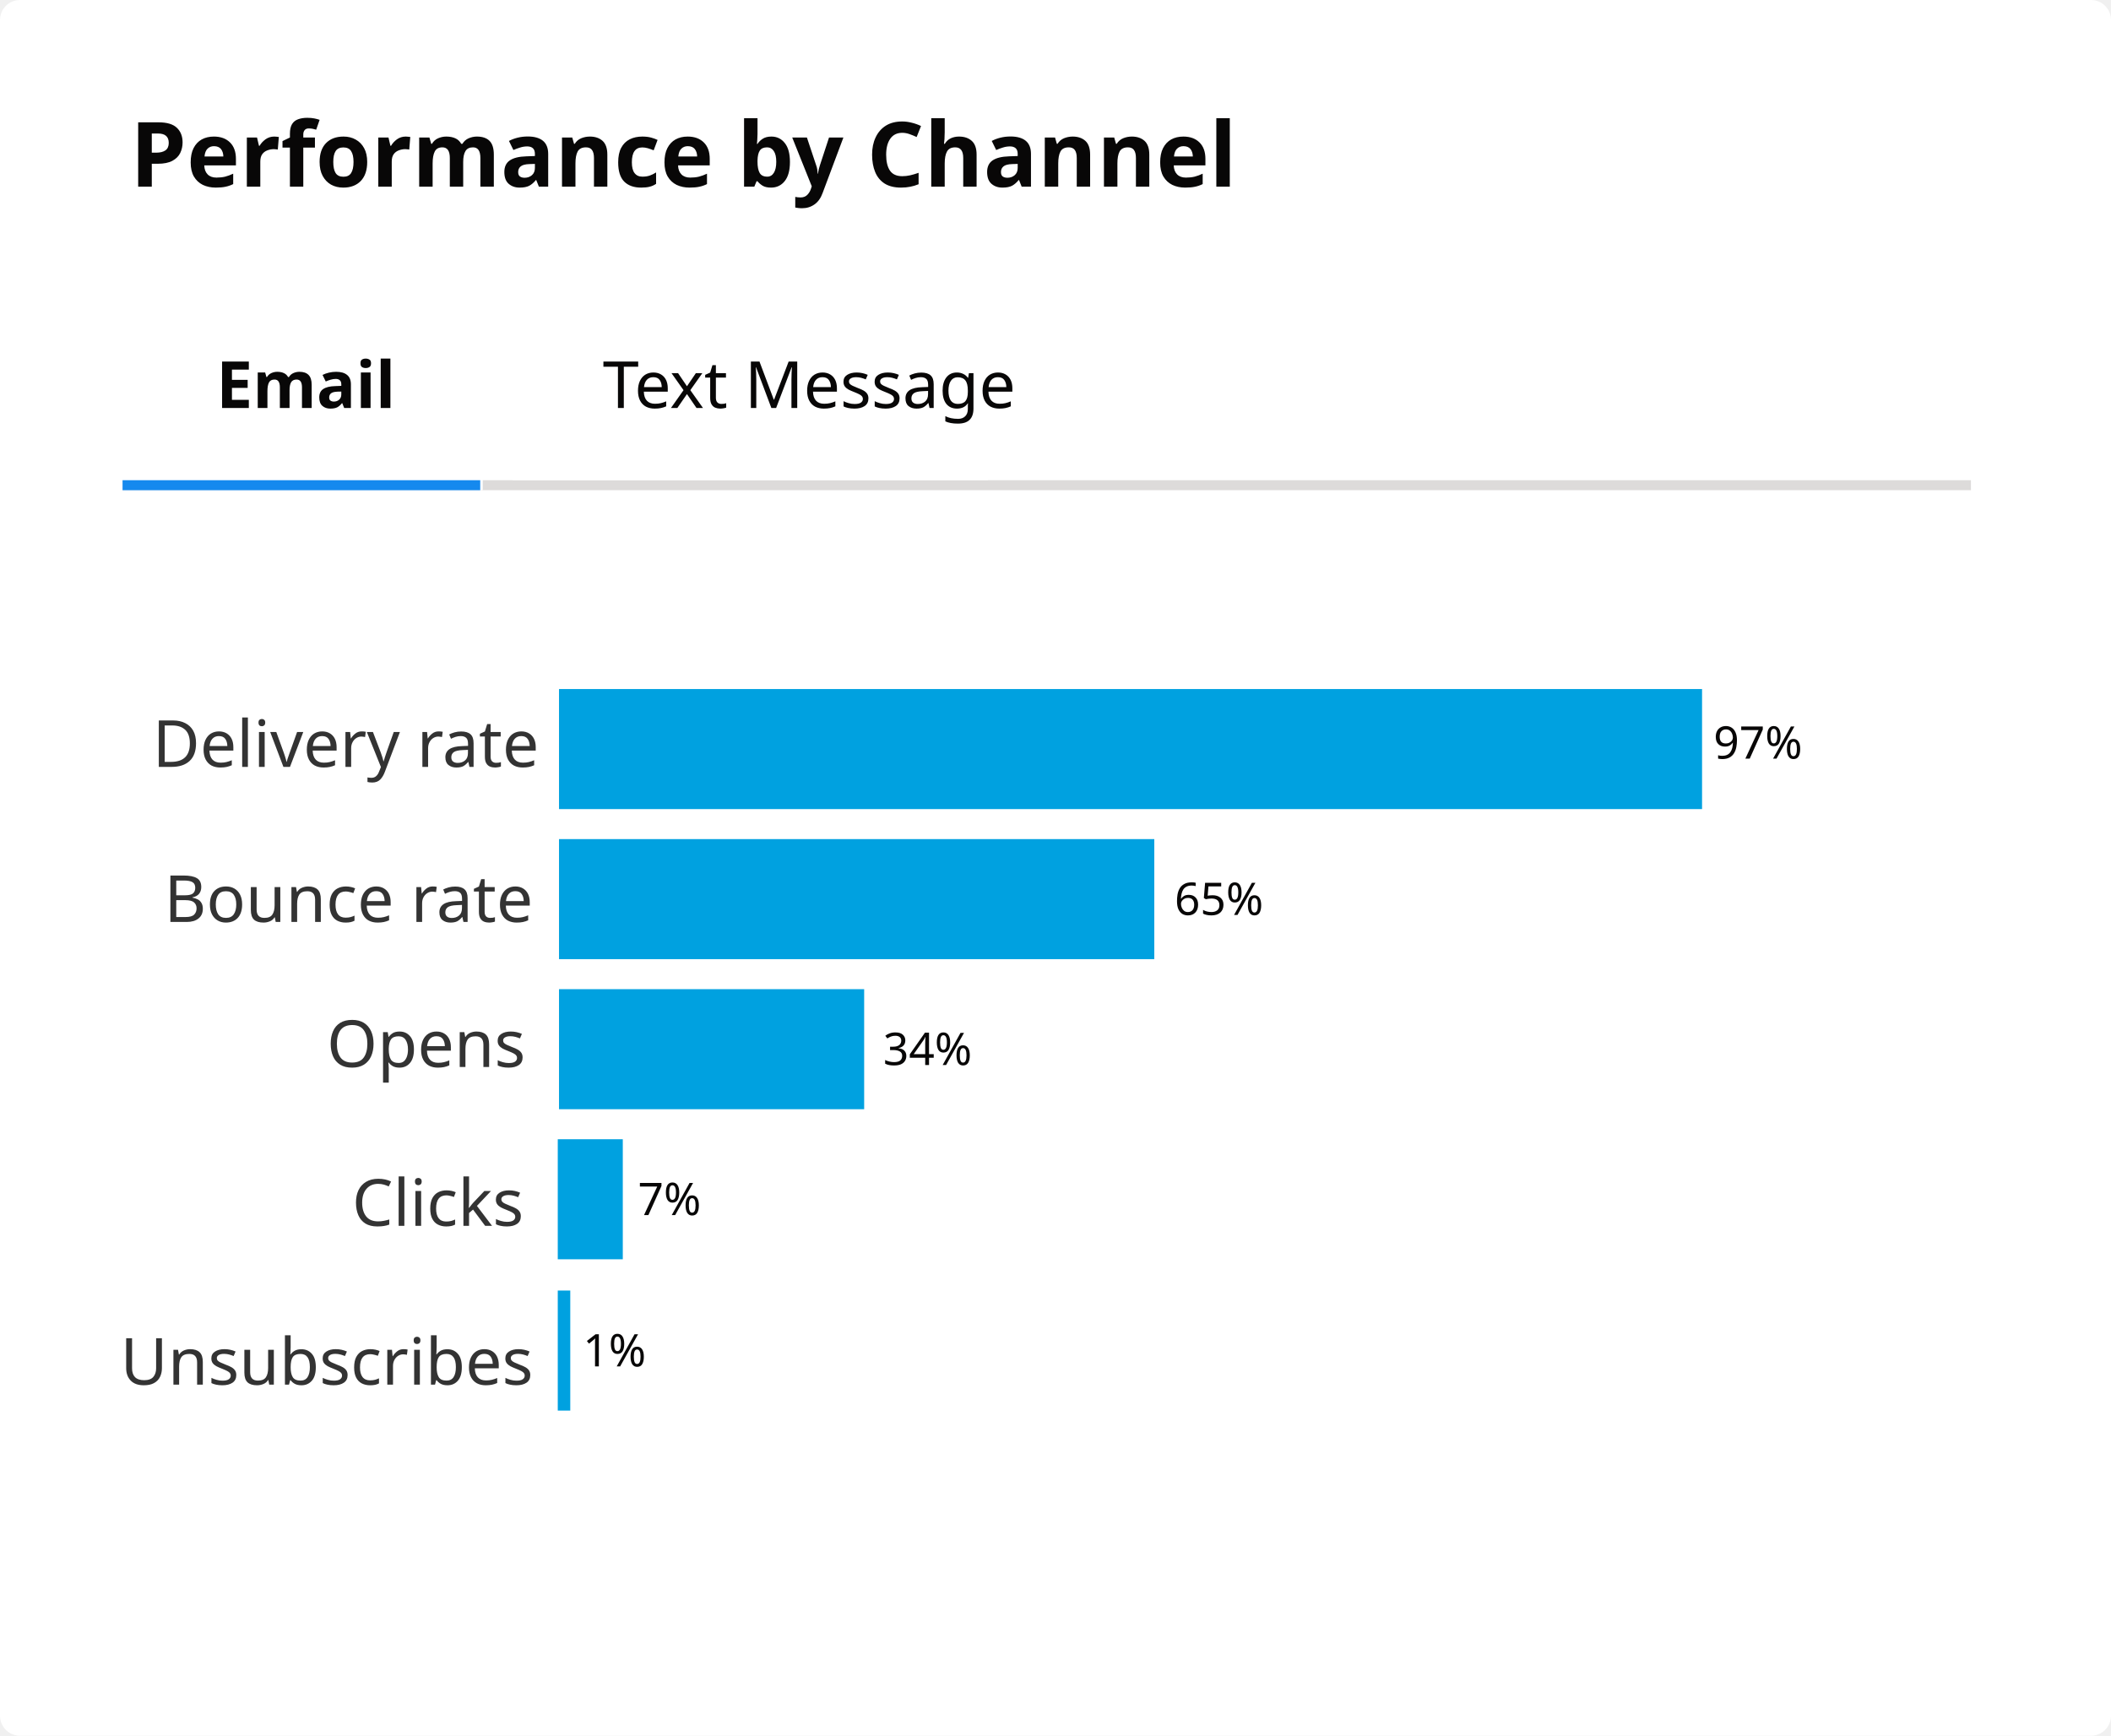
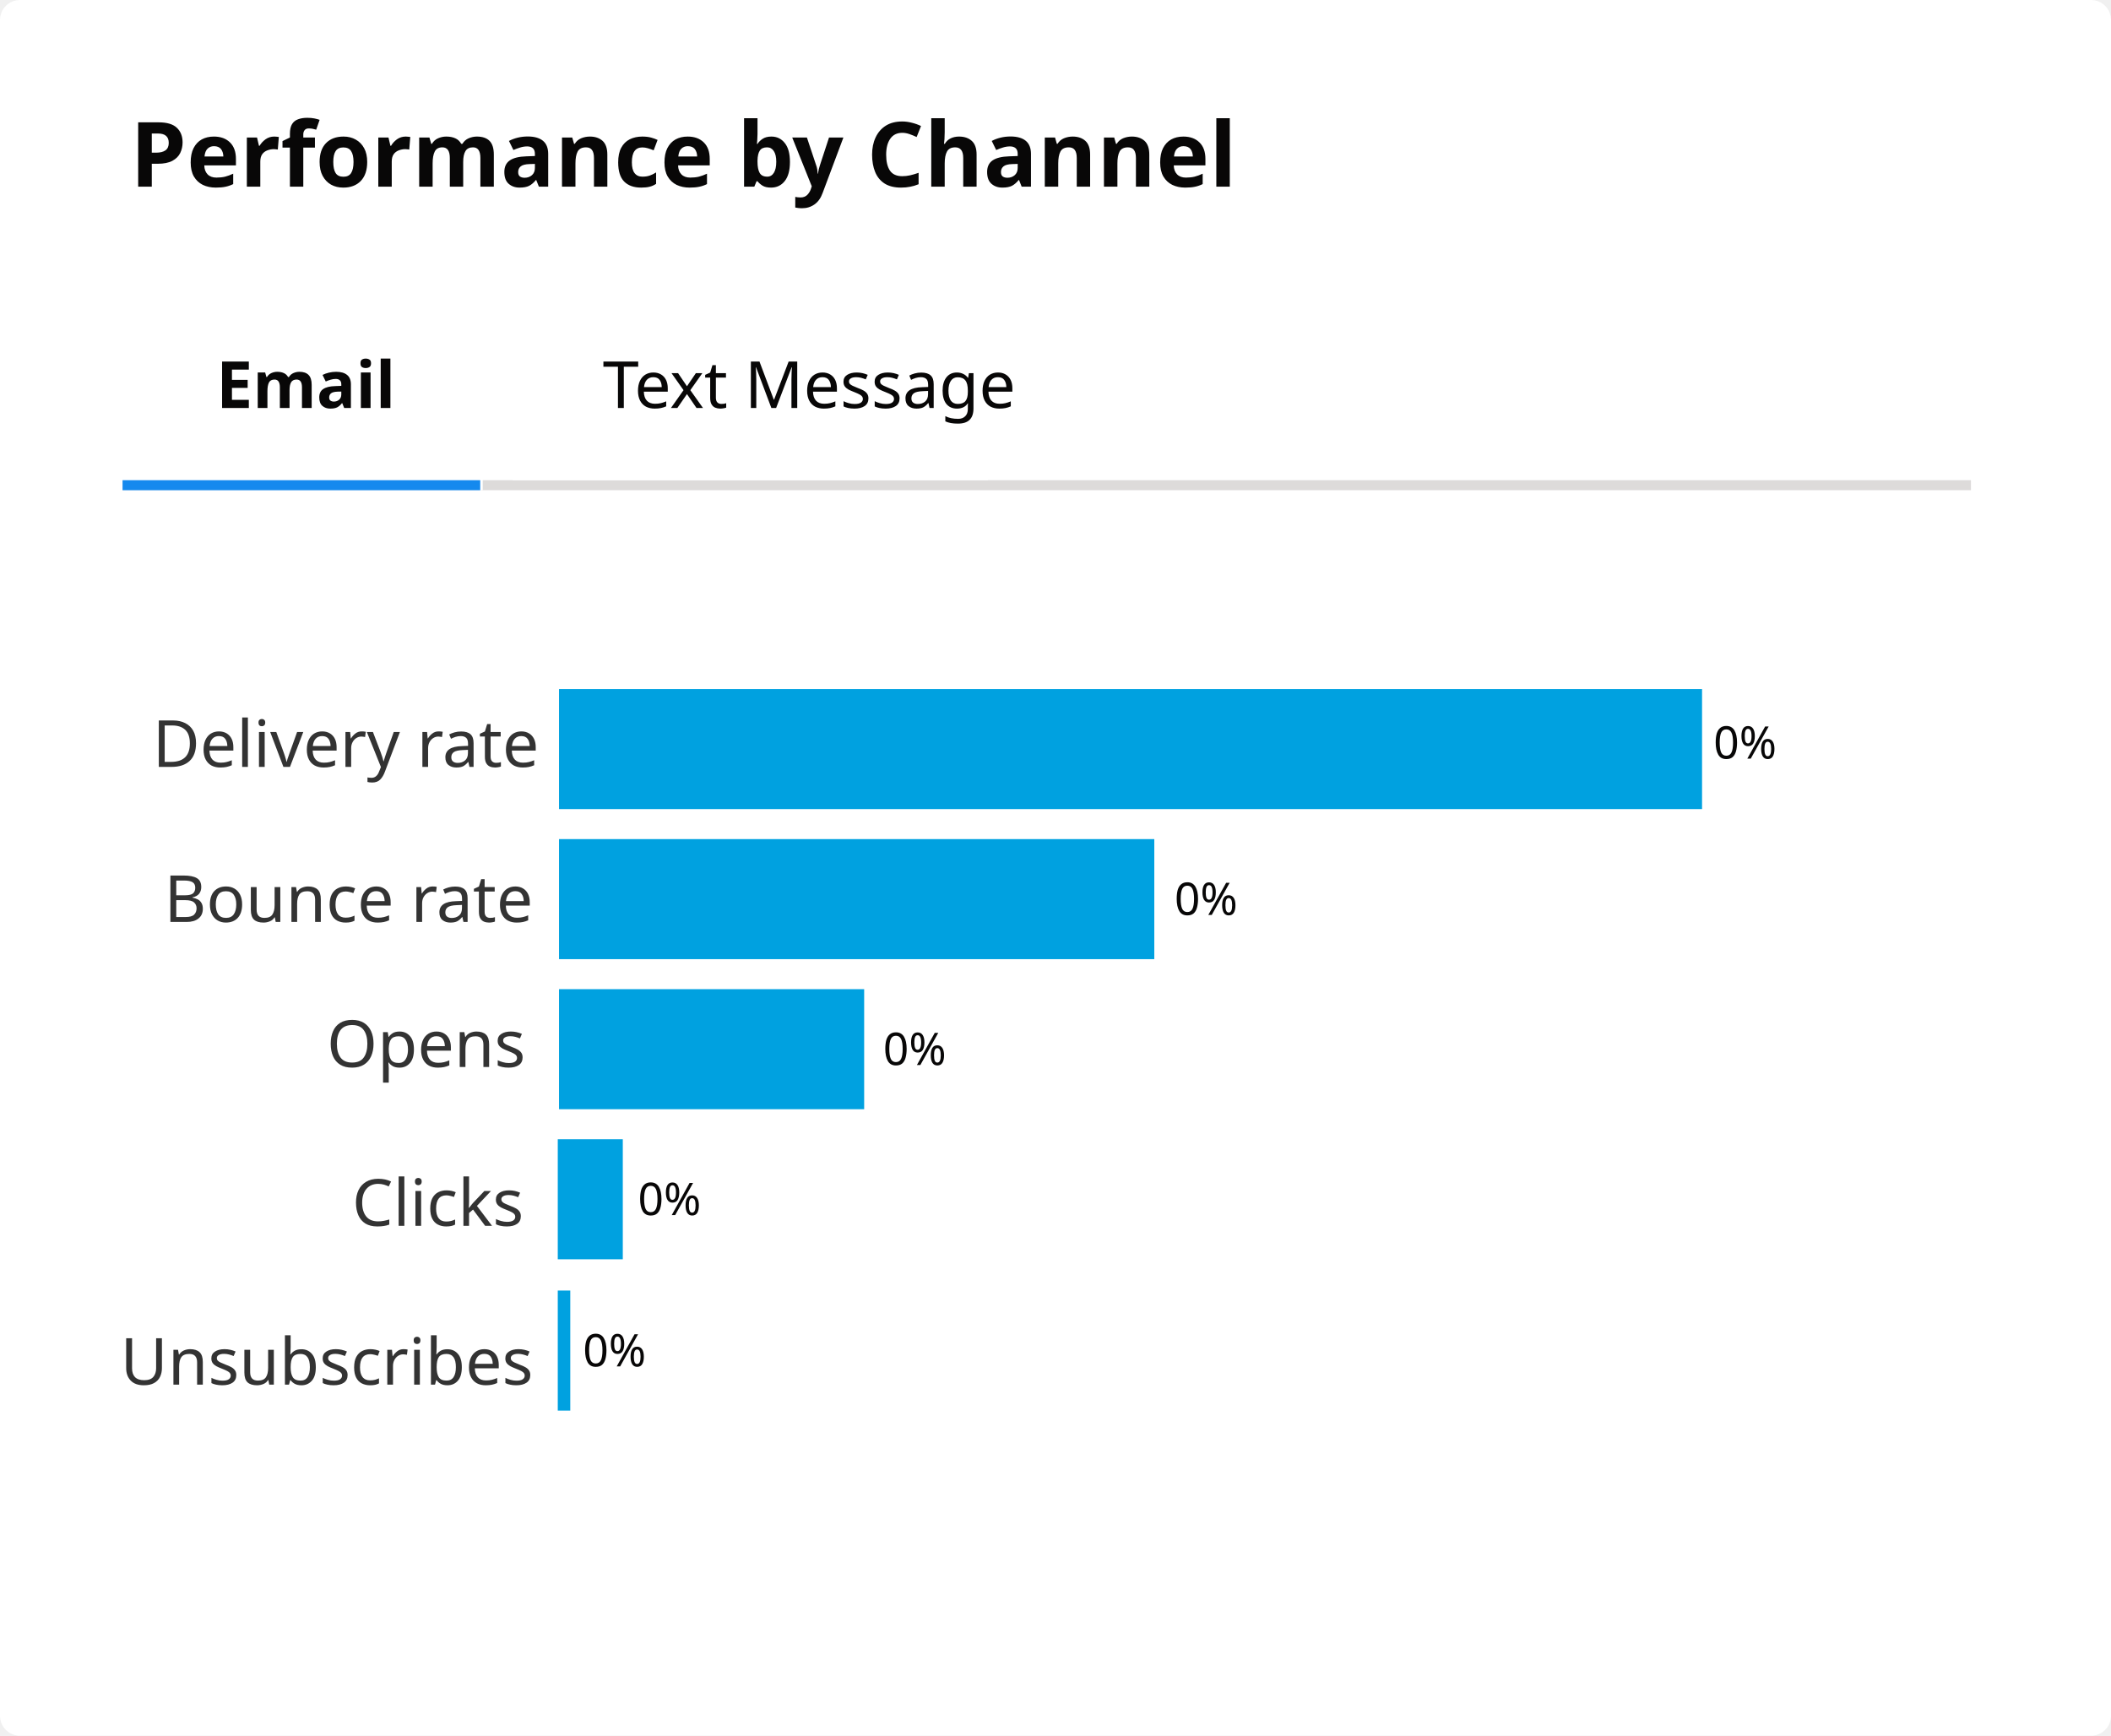
<svg xmlns="http://www.w3.org/2000/svg" width="422px" height="347px" viewBox="0 0 422 347" version="1.1">
  <g id="Page-1" stroke="none" stroke-width="1" fill="none" fill-rule="evenodd">
    <g id="0020___ID=segment" transform="translate(-846, -238)">
      <g id="Performance-by-Channel" transform="translate(846, 238)">
        <path d="M4,0 C1.791,0 0,1.791 0,4 L0,343 C0,345.209 1.791,347 4,347 L418,347 C420.21,347 422,345.209 422,343 L422,4 C422,1.791 420.21,0 418,0 L4,0 Z" id="Rectangle-18-Copy_2" fill="#FFFFFF" />
        <g id="Desktop-Components-/-Tabs-/-z-nested-/Tab---Selected-Copy-2" transform="translate(26, 17)" fill="#080707" font-family="SalesforceSans-Bold, Salesforce Sans" font-size="18" font-weight="bold">
          <text id="Performance-by-Channel">
            <tspan x="0" y="20.318">Performance by Channel</tspan>
          </text>
        </g>
        <g id="Horizontal-Bar---Single-Copy" transform="translate(24, 137)">
-           <g id="Chart">
-             <g id="hbar6" transform="translate(6, 0)">
-               <polygon id="Bar" fill="#00A1E0" points="81.75 0.75 310.25 0.75 310.25 24.75 81.75 24.75" />
-               <text id="Delivery-rate" fill="#333333" font-family="SalesforceSans-Regular, Salesforce Sans" font-size="13" font-weight="normal">
-                 <tspan x="0.483" y="16.313">Delivery rate</tspan>
+           <g id="Chart" transform="translate(0, 1)">
+             <g id="hbar6" transform="translate(6, 0)" font-family="SalesforceSans-Regular, Salesforce Sans" font-weight="normal">
+               <text id="Delivery-rate" fill="#333333" font-size="13">
+                 <tspan x="0.483" y="15.313">Delivery rate</tspan>
              </text>
-               <text id="340M" fill="#FFFFFF" font-family="SalesforceSans-Regular, Salesforce Sans" font-size="9" font-weight="normal">
-                 <tspan x="348.71" y="15.909">340M</tspan>
+               <text id="340M" fill="#FFFFFF" font-size="9">
+                 <tspan x="348.71" y="14.909">340M</tspan>
              </text>
            </g>
-             <g id="hbar5" transform="translate(8, 30)">
-               <polygon id="Bar_2" fill="#00A1E0" points="79.75 0.75 198.75 0.75 198.75 24.75 79.75 24.75" />
-               <text id="Bounce-rate" fill="#333333" font-family="SalesforceSans-Regular, Salesforce Sans" font-size="13" font-weight="normal">
-                 <tspan x="0.798" y="17.313">Bounce rate</tspan>
-               </text>
-               <text id="65%" fill="#080707" font-family="SalesforceSans-Regular, Salesforce Sans" font-size="9" font-weight="normal">
-                 <tspan x="202.79" y="15.909">65%</tspan>
+             <g id="hbar5" transform="translate(8, 31)" fill="#333333" font-family="SalesforceSans-Regular, Salesforce Sans" font-size="13" font-weight="normal">
+               <text id="Bounce-rate">
+                 <tspan x="0.798" y="15.313">Bounce rate</tspan>
              </text>
            </g>
-             <g id="hbar4" transform="translate(0, 60)">
-               <polygon id="Bar_3" fill="#00A1E0" points="87.75 0.75 148.75 0.75 148.75 24.75 87.75 24.75" />
-               <text id="Opens" fill="#333333" font-family="SalesforceSans-Regular, Salesforce Sans" font-size="13" font-weight="normal">
-                 <tspan x="41.314" y="16.313">Opens</tspan>
+             <g id="hbar4" transform="translate(0, 60)" fill="#333333" font-family="SalesforceSans-Regular, Salesforce Sans" font-size="13" font-weight="normal">
+               <text id="Opens">
+                 <tspan x="41.314" y="15.313">Opens</tspan>
              </text>
-               <text id="Clicks" fill="#333333" font-family="SalesforceSans-Regular, Salesforce Sans" font-size="13" font-weight="normal">
-                 <tspan x="46.367" y="48.063">Clicks</tspan>
+               <text id="Clicks">
+                 <tspan x="46.367" y="47.063">Clicks</tspan>
              </text>
-               <text id="Unsubscribes" fill="#333333" font-family="SalesforceSans-Regular, Salesforce Sans" font-size="13" font-weight="normal">
-                 <tspan x="0.055" y="79.813">Unsubscribes</tspan>
+               <text id="Unsubscribes">
+                 <tspan x="0.055" y="78.813">Unsubscribes</tspan>
              </text>
            </g>
-             <g id="hbar3" transform="translate(87, 4)">
-               <polygon id="Bar_4" fill="#00A1E0" points="0.5 86.75 13.5 86.75 13.5 110.75 0.5 110.75" />
-               <polygon id="Bar-Copy" fill="#00A1E0" points="0.5 117 3 117 3 141 0.5 141" />
-               <text id="7%" fill="#080707" font-family="SalesforceSans-Regular, Salesforce Sans" font-size="9" font-weight="normal">
-                 <tspan x="16.529" y="101.909">7%</tspan>
-               </text>
-               <text id="1%" fill="#080707" font-family="SalesforceSans-Regular, Salesforce Sans" font-size="9" font-weight="normal">
-                 <tspan x="5.529" y="132.159">1%</tspan>
-               </text>
-               <text id="34%" fill="#080707" font-family="SalesforceSans-Regular, Salesforce Sans" font-size="9" font-weight="normal">
-                 <tspan x="65.54" y="71.909">34%</tspan>
-               </text>
-               <text id="97%" fill="#080707" font-family="SalesforceSans-Regular, Salesforce Sans" font-size="9" font-weight="normal">
-                 <tspan x="231.54" y="10.659">97%</tspan>
-               </text>
-             </g>
+             <g id="hbar3" transform="translate(92, 3)" />
+           </g>
+           <g id="Group-6" transform="translate(92.529, 4.659)" fill="#080707" font-family="SalesforceSans-Regular, Salesforce Sans" font-size="9" font-weight="normal">
+             <text class="moveThisText" id="text65">
+               <tspan data-top="65" x="118.261" y="41.25">0%</tspan>
+             </text>
+             <text class="moveThisText" id="text7">
+               <tspan data-top="7" x="11" y="101.25">0%</tspan>
+             </text>
+             <text class="moveThisText" id="text1">
+               <tspan data-top="1" x="0" y="131.5">0%</tspan>
+             </text>
+             <text class="moveThisText" id="text34">
+               <tspan data-top="34" x="60.011" y="71.25">0%</tspan>
+             </text>
+             <text class="moveThisText" id="text97">
+               <tspan data-top="97" x="226.011" y="10">0%</tspan>
+             </text>
+           </g>
+           <g id="Group-5" transform="translate(87.5, 0.75)" fill="#00A1E0">
+             <polygon class="growThisBar" id="Bar" points="0.25 0 228.75 0 228.75 24 0.25 24" />
+             <polygon class="growThisBar" id="Bar_2" points="0.25 30 119.25 30 119.25 54 0.25 54" />
+             <polygon class="growThisBar" id="Bar_3" points="0.25 60 61.25 60 61.25 84 0.25 84" />
+             <polygon class="growThisBar" id="Bar_4" points="0 90 13 90 13 114 0 114" />
+             <polygon class="growThisBar" id="Bar-Copy" points="0 120.25 2.5 120.25 2.5 144.25 0 144.25" />
          </g>
        </g>
        <g id="Tabs-Copy_2" transform="translate(24, 58)">
          <rect id="Rectangle-8_3" fill="#DDDBDA" fill-rule="nonzero" x="0.5" y="38" width="369.5" height="2" />
          <g id="Desktop-Components-/-Tabs-/-z-nested-/Tab---Selected_4">
            <rect id="Rectangle-5_5" fill="#FFFFFF" fill-rule="nonzero" x="0.5" y="0" width="72" height="40" />
            <text id="Email" fill="#080707" font-family="SalesforceSans-Bold, Salesforce Sans" font-size="13" font-weight="bold">
              <tspan x="19.228" y="23.563">Email</tspan>
            </text>
            <polygon id="Active-2_3" fill="#1589EE" points="0.5 38 0.5 40 72 40 72 38" />
          </g>
          <g id="Desktop-Components-/-Tabs-/-z-nested-/Tab---Selected_5" transform="translate(78, 0)">
            <rect id="Rectangle-5_6" fill="#FFFFFF" fill-rule="nonzero" x="0.5" y="0" width="95" height="38" />
            <text id="Text-Message" fill="#080707" font-family="SalesforceSans-Regular, Salesforce Sans" font-size="13" font-weight="normal">
              <tspan x="18.5" y="23.563">Text Message</tspan>
            </text>
          </g>
        </g>
      </g>
    </g>
  </g>
</svg>
